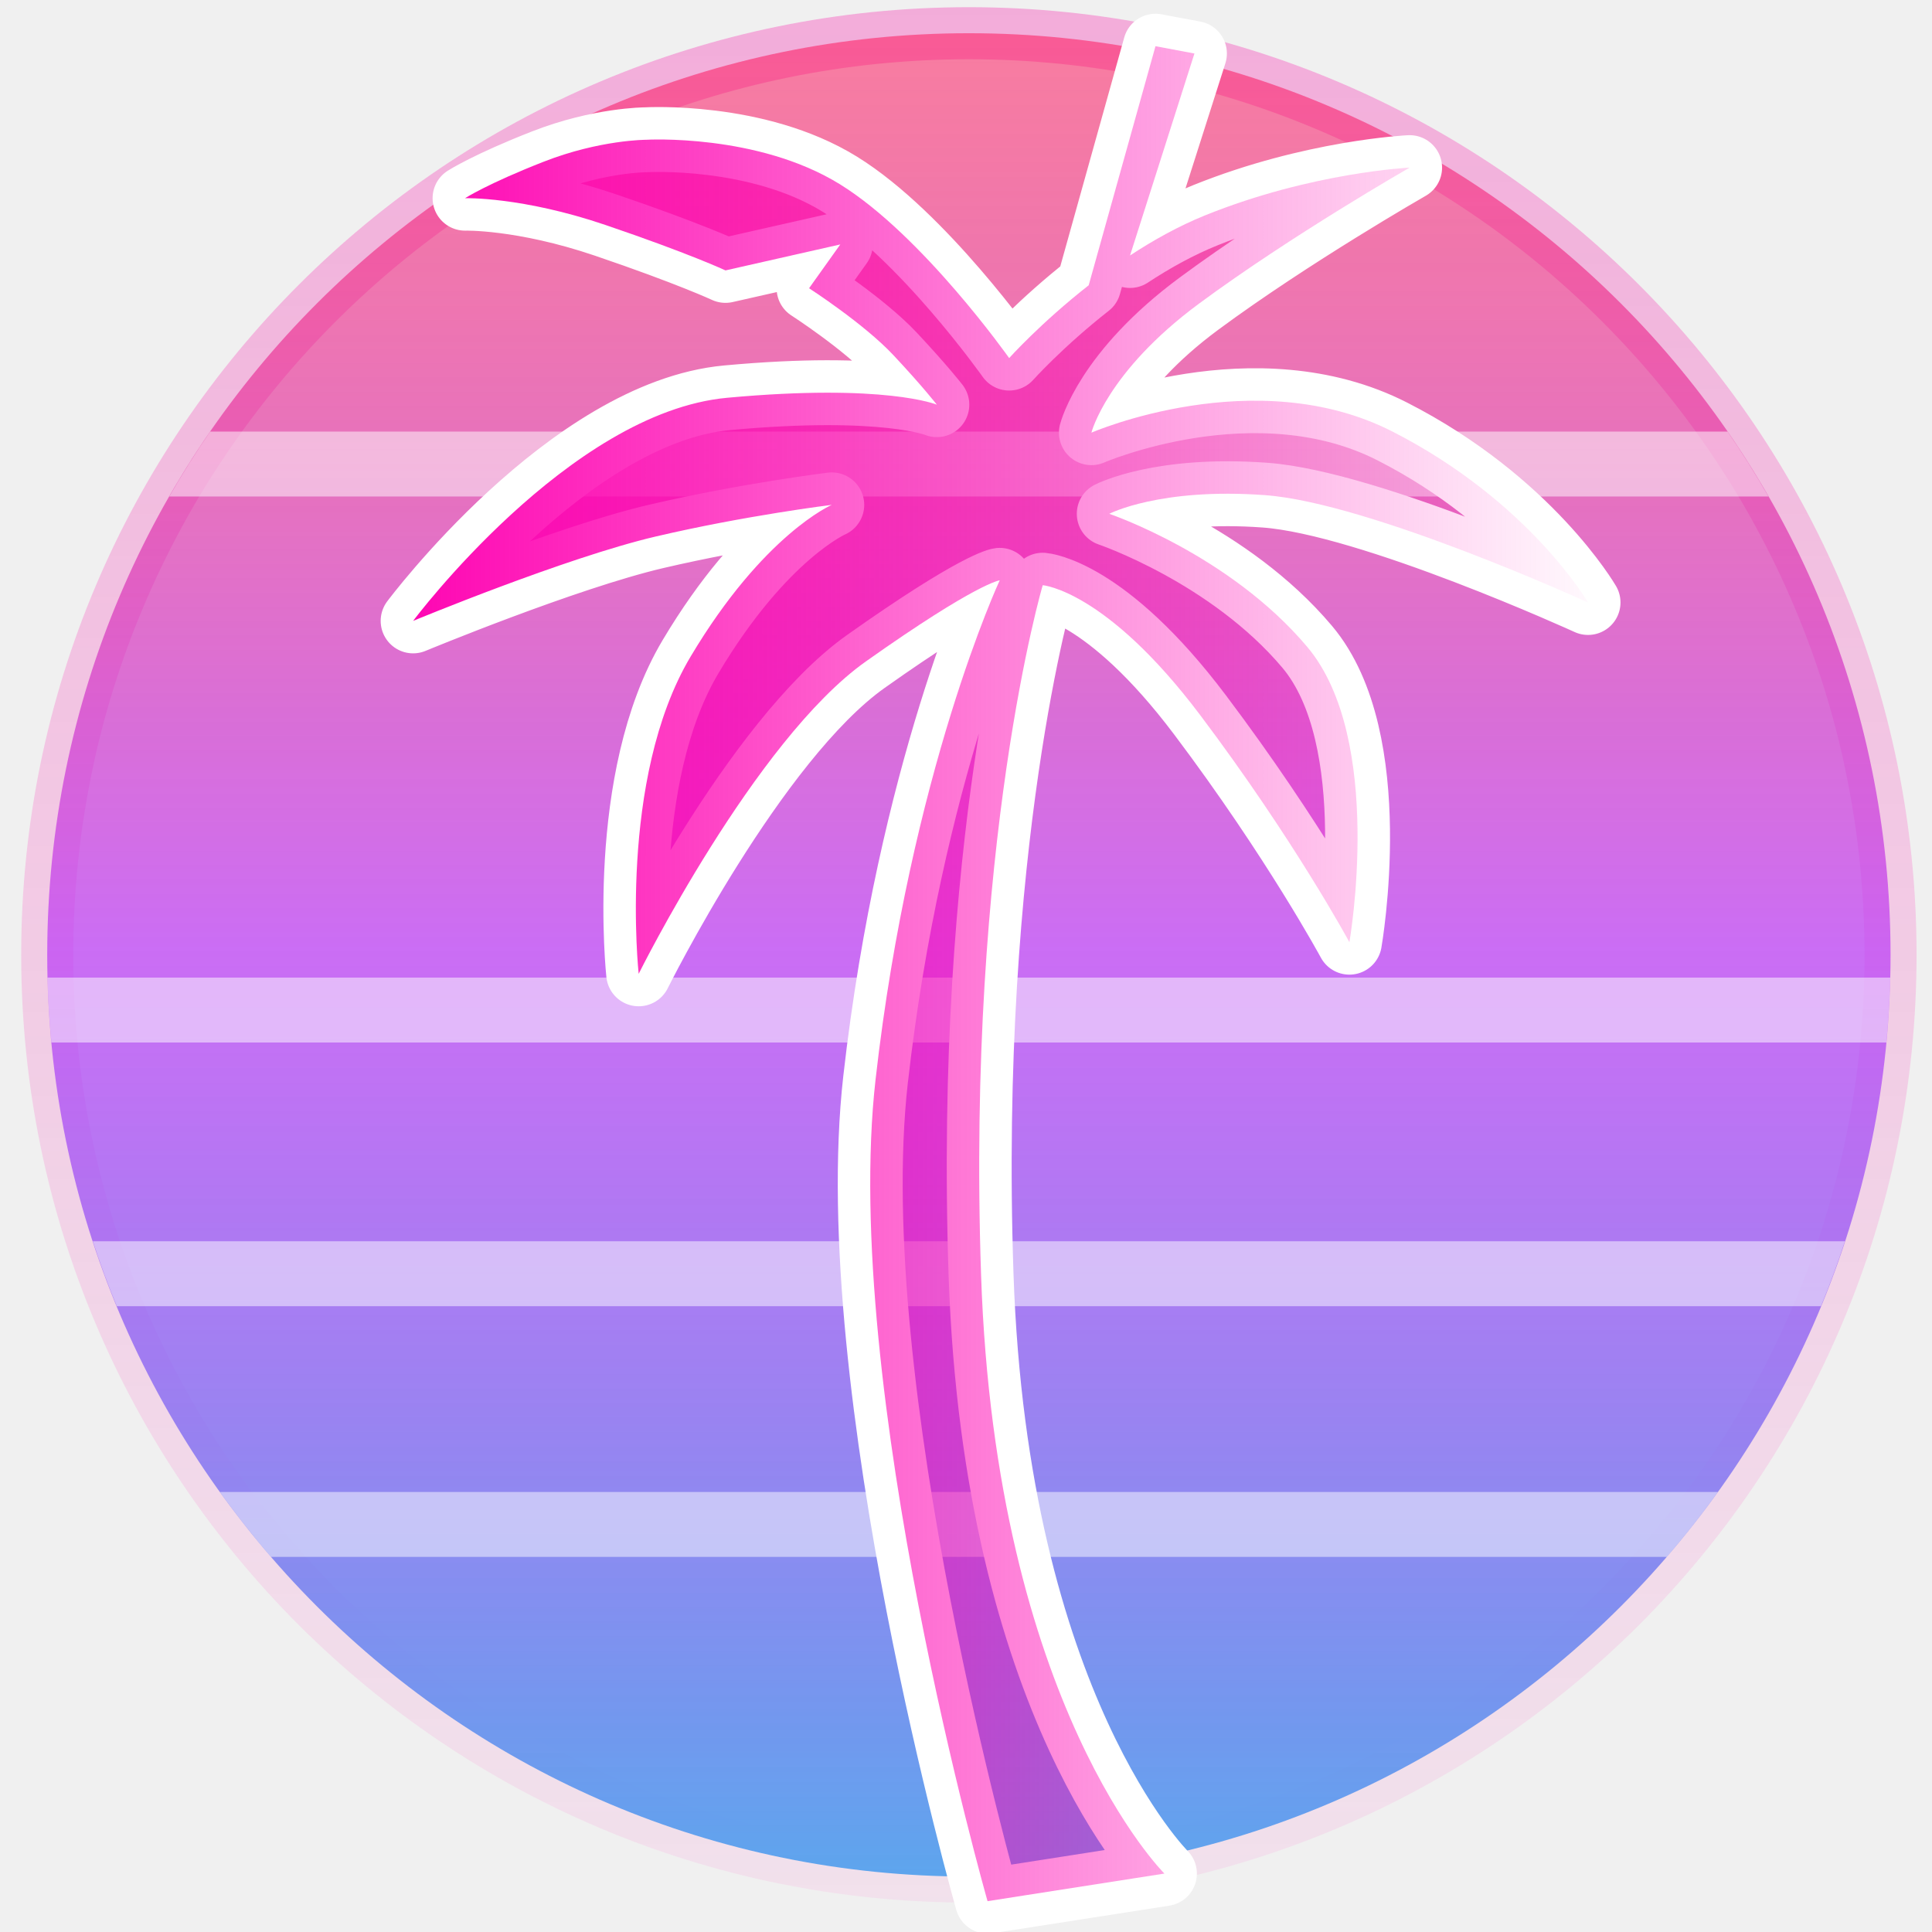
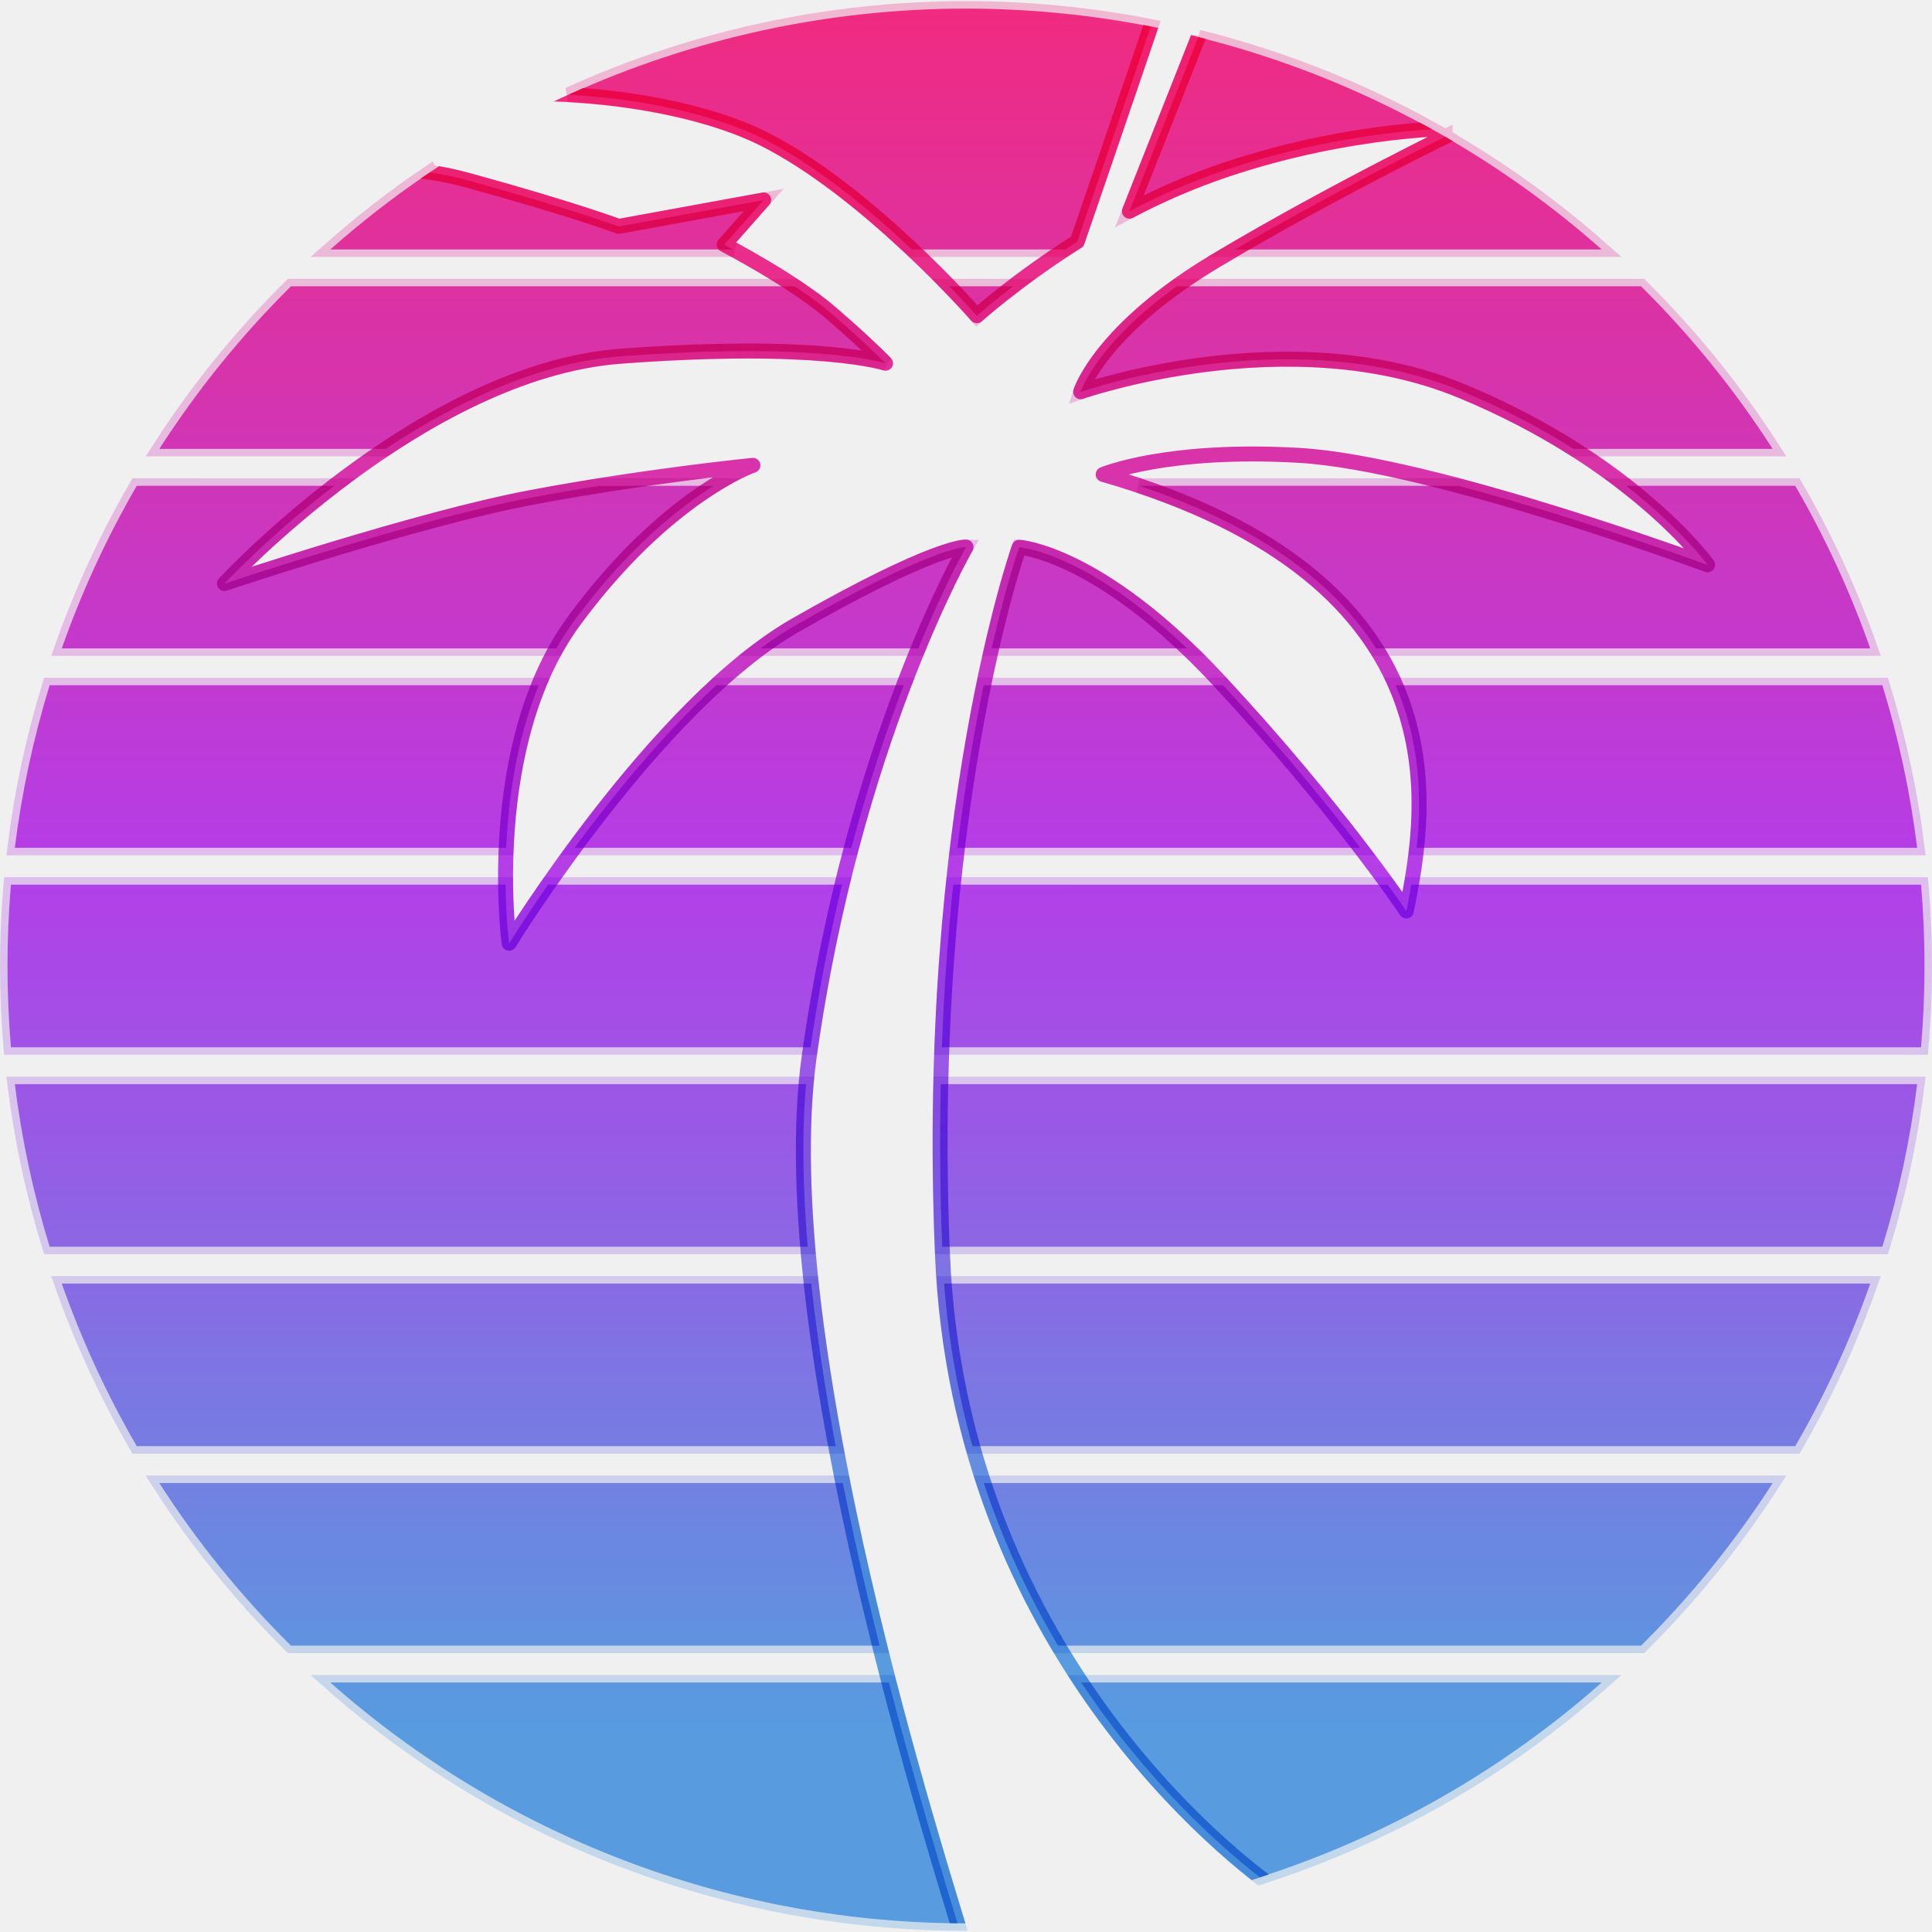
<svg xmlns="http://www.w3.org/2000/svg" xmlns:xlink="http://www.w3.org/1999/xlink" width="512" height="512" fill="none" viewBox="0 0 512 512" version="1.1" id="svg7">
  <defs id="defs7">
-     <linearGradient id="linearGradient24">
-       <stop style="stop-color:#f71baa;stop-opacity:0.566;" offset="0" id="stop24" />
-       <stop style="stop-color:#fa87d4;stop-opacity:0.25;" offset="1" id="stop25" />
+     <linearGradient id="linearGradient1">
+       <stop style="stop-color:#ff2e88;stop-opacity:0.5;" offset="0" id="stop3" />
+       <stop style="stop-color:#bf42f6;stop-opacity:0.5;" offset="0.446" id="stop4" />
+       <stop style="stop-color:#5da5ed;stop-opacity:0.5;" offset="0.901" id="stop2" />
+     </linearGradient>
+     <linearGradient id="linearGradient138">
+       <stop style="stop-color:#ff2e88;stop-opacity:1;" offset="0" id="stop152" />
+       <stop style="stop-color:#bf42f6;stop-opacity:1;" offset="0.45" id="stop137" />
+       <stop style="stop-color:#5da5ed;stop-opacity:1;" offset="0.898" id="stop138" />
+     </linearGradient>
+     <linearGradient id="swatch37">
+       <stop style="stop-color:#ffffff;stop-opacity:1;" offset="0" id="stop37" />
+     </linearGradient>
+     <linearGradient id="swatch28">
+       <stop style="stop-color:#252525;stop-opacity:1;" offset="0" id="stop28" />
+     </linearGradient>
+     <linearGradient id="swatch27">
+       <stop style="stop-color:#000000;stop-opacity:1;" offset="0" id="stop27" />
+     </linearGradient>
+     <linearGradient id="swatch15">
+       <stop style="stop-color:#ffffff;stop-opacity:1;" offset="0" id="stop16" />
+     </linearGradient>
+     <linearGradient id="linearGradient14">
+       <stop style="stop-color:#ffffff;stop-opacity:1;" offset="0" id="stop14" />
+       <stop style="stop-color:#ffffff;stop-opacity:0;" offset="1" id="stop15" />
+     </linearGradient>
+     <linearGradient id="swatch9">
+       <stop style="stop-color:#ffffff;stop-opacity:1;" offset="0" id="stop10" />
+     </linearGradient>
+     <linearGradient id="swatch8">
+       <stop style="stop-color:#ffffff;stop-opacity:1;" offset="0" id="stop9" />
    </linearGradient>
    <rect x="22.627" y="402.768" width="521.34" height="248.949" id="rect24" />
-     <linearGradient id="linearGradient1">
-       <stop style="stop-color:#fe00b1;stop-opacity:1;" offset="0" id="stop1" />
-       <stop style="stop-color:#fe00b1;stop-opacity:0;" offset="1" id="stop2" />
+     <linearGradient id="linearGradient11">
+       <stop style="stop-color:#ff2e88;stop-opacity:1;" offset="0" id="stop11" />
+       <stop style="stop-color:#bf42f6;stop-opacity:1;" offset="0.45" id="stop154" />
+       <stop style="stop-color:#5da5ed;stop-opacity:1;" offset="0.898" id="stop12" />
    </linearGradient>
-     <linearGradient id="linearGradient11">
-       <stop style="stop-color:#ff0950;stop-opacity:0.5;" offset="0" id="stop11" />
-       <stop style="stop-color:#bf42f6;stop-opacity:0.75;" offset="0.496" id="stop20" />
-       <stop style="stop-color:#5da5ed;stop-opacity:1;" offset="1" id="stop12" />
-     </linearGradient>
-     <linearGradient xlink:href="#linearGradient11" id="linearGradient12" x1="270.4" y1="40" x2="270.4" y2="494.4" gradientUnits="userSpaceOnUse" spreadMethod="reflect" gradientTransform="matrix(1.075046,0,0,1.075046,-33.92838,-34.19873)" />
-     <linearGradient xlink:href="#linearGradient1" id="linearGradient2" x1="125.402" y1="271.834" x2="431.024" y2="271.834" gradientUnits="userSpaceOnUse" gradientTransform="matrix(1.075046,0,0,1.075046,-33.92838,-34.19873)" />
-     <linearGradient xlink:href="#linearGradient24" id="linearGradient25" x1="270.4" y1="33.584" x2="270.4" y2="500.816" gradientUnits="userSpaceOnUse" gradientTransform="matrix(1.075046,0,0,1.075046,-33.92838,-34.19873)" />
+     <linearGradient xlink:href="#linearGradient138" id="linearGradient6" gradientUnits="userSpaceOnUse" gradientTransform="matrix(1.118028,0,0,1.116699,-46.31472,-42.38867)" x1="270.4" y1="40" x2="270.4" y2="494.4" spreadMethod="pad" />
+     <clipPath clipPathUnits="userSpaceOnUse" id="clipPath18">
+       <circle style="opacity:1;mix-blend-mode:normal;fill:none;fill-opacity:1;fill-rule:nonzero;stroke:none;stroke-width:10.838;stroke-opacity:0.566;paint-order:stroke fill markers" id="circle18" cx="-246.832" cy="246.834" r="191.9" />
+     </clipPath>
+     <clipPath clipPathUnits="userSpaceOnUse" id="clipPath22">
+       <circle style="opacity:1;mix-blend-mode:normal;fill:none;fill-opacity:1;fill-rule:nonzero;stroke:none;stroke-width:10.838;stroke-opacity:0.566;paint-order:stroke fill markers" id="circle22" cx="256" cy="256" r="191.9" />
+     </clipPath>
+     <linearGradient xlink:href="#linearGradient11" id="linearGradient27" gradientUnits="userSpaceOnUse" gradientTransform="translate(-6.9401139e-5,-2.867863)" x1="256" y1="102.947" x2="256" y2="409.053" />
+     <clipPath clipPathUnits="userSpaceOnUse" id="clipPath128">
+       <circle style="fill:none;fill-opacity:1;stroke:#03ffff;stroke-width:0;stroke-dasharray:none;stroke-opacity:1" id="circle128" cx="256" cy="256" r="192" />
+     </clipPath>
+     <linearGradient xlink:href="#linearGradient1" id="linearGradient2" x1="256" y1="64" x2="256" y2="448" gradientUnits="userSpaceOnUse" gradientTransform="matrix(1.322997,0,0,1.3214,-82.68734,-82.29033)" />
  </defs>
-   <circle style="fill:url(#linearGradient12);fill-opacity:1;stroke:url(#linearGradient25);stroke-width:13.795;stroke-opacity:0.566;paint-order:stroke fill markers" id="path8" cx="256.764" cy="253.054" r="244.25" />
-   <path id="rect1-3" style="fill:#ffffff;fill-opacity:0.5;stroke:none;stroke-width:17.201;stroke-dasharray:none;stroke-opacity:1;paint-order:stroke fill markers" d="M 55.701,114.372 A 244.25,244.25 0 0 0 44.865,131.573 h 423.797 a 244.25,244.25 0 0 0 -10.837,-17.201 z" />
-   <path style="fill:#ff2bd5;fill-opacity:1;stroke-width:14.378;stroke-opacity:0.416;paint-order:stroke fill markers" d="M 219.665,499.138 209.327,443.189" id="path9" />
-   <path id="rect1-2" style="fill:#ffffff;fill-opacity:0.5;stroke:none;stroke-width:17.201;stroke-dasharray:none;stroke-opacity:1;paint-order:stroke fill markers" d="m 58.272,395.389 a 244.25,244.25 0 0 0 13.541,17.201 H 441.714 a 244.25,244.25 0 0 0 13.541,-17.201 z" />
-   <path id="rect1-2-5" style="fill:#ffffff;fill-opacity:0.5;stroke:none;stroke-width:17.201;stroke-dasharray:none;stroke-opacity:1;paint-order:stroke fill markers" d="m 24.605,328.953 a 244.25,244.25 0 0 0 6.347,17.201 H 482.575 a 244.25,244.25 0 0 0 6.347,-17.201 z" />
-   <path id="rect1" style="fill:#ffffff;fill-opacity:0.5;stroke:none;stroke-width:17.201;stroke-dasharray:none;stroke-opacity:1;paint-order:stroke fill markers" d="m 12.586,259.075 a 244.25,244.25 0 0 0 1.033,17.201 H 499.908 a 244.25,244.25 0 0 0 1.033,-17.201 z" />
-   <path id="path15" style="fill:url(#linearGradient2);fill-opacity:1;stroke:#ffffff;stroke-width:17.201;stroke-linejoin:round;stroke-dasharray:none;stroke-dashoffset:0;stroke-opacity:1;paint-order:stroke fill markers" d="m 306.217,12.242 c 0,0 -11.75,42.031 -17.703,63.363 -12.713,9.964 -21.075,19.29 -21.075,19.29 0,0 -22.957,-32.534 -44.85,-46.065 C 200.697,35.299 171.191,37.042 171.191,37.042 c 0,0 -12.257,4.2e-4 -27.092,5.806 -14.836,5.805 -20.856,9.675 -20.856,9.675 0,0 15.052,-0.43 37.198,7.095 22.146,7.525 31.821,12.042 31.821,12.042 l 30.423,-6.881 -8.277,11.611 c 0,0 14.514,9.353 22.362,17.738 7.848,8.385 11.502,13.115 11.502,13.115 0,0 -13.652,-5.697 -55.579,-1.827 -41.927,3.87 -83.209,59.128 -83.209,59.128 0,0 40.42,-16.772 64.286,-22.362 23.866,-5.59 46.657,-8.386 46.657,-8.386 0,0 -18.06,7.741 -37.41,40.207 -19.351,32.466 -13.761,84.07 -13.761,84.07 0,0 30.746,-61.923 60.203,-82.779 29.456,-20.856 35.477,-21.501 35.477,-21.501 0,0 -23.651,50.742 -32.896,132.231 -9.245,81.488 29.671,217.804 29.671,217.804 l 46.872,-7.311 c 0,0 -44.721,-44.291 -48.591,-158.676 -3.87,-114.385 16.34,-182.758 16.34,-182.758 0,0 16.772,1.29 41.713,34.401 24.941,33.111 39.56,60.203 39.56,60.203 0,0 9.462,-53.753 -11.179,-78.264 -20.641,-24.511 -52.463,-35.26 -52.463,-35.26 0,0 13.438,-6.987 41.282,-4.945 27.844,2.043 85.601,28.445 85.601,28.445 0,0 -15.507,-26.759 -51.844,-45.307 -36.336,-18.548 -79.77,0.307 -79.77,0.307 0,0 4.055,-16.118 28.533,-34.21 24.478,-18.092 55.797,-36.031 55.797,-36.031 0,0 -25.846,1.217 -54.124,12.619 -7.036,2.837 -13.79,6.605 -19.966,10.666 l 17.066,-53.528 z" />
+   <path id="path8-7" style="display:inline;mix-blend-mode:multiply;fill:url(#linearGradient6);fill-opacity:1;fill-rule:nonzero;stroke:url(#linearGradient2);stroke-width:3.967;stroke-dasharray:none;stroke-opacity:0.566;paint-order:stroke fill markers" d="M 256,2.279 A 254.016,253.714 0 0 0 150.685,25.115 c 19.544,1.071 38.747,5.25 51.568,11.648 14.144,7.057 28.638,19.186 39.421,29.348 h 40.61 c 1.038,-0.681 2.103,-1.369 3.194,-2.06 5.456,-15.785 14.792,-43.183 19.496,-57.01 A 254.016,253.714 0 0 0 256,2.279 Z m 61.571,7.567 -18.261,46.154 c 7.797,-4.139 16.357,-7.874 25.207,-10.871 23.123,-7.828 43.969,-10.171 54.941,-10.868 A 254.016,253.714 0 0 0 317.571,9.847 Z m 65.393,26.4 c -9.683,4.807 -33.055,16.642 -55.682,29.864 H 424.468 A 254.016,253.714 0 0 0 382.964,36.247 Z M 113.907,45.69 A 254.016,253.714 0 0 0 87.532,66.11 H 194.274 c -1.474,-0.802 -2.351,-1.259 -2.351,-1.259 l 10.45,-11.833 -38.406,7.012 c 0,1e-5 -12.215,-4.603 -40.173,-12.272 -3.453,-0.947 -6.753,-1.618 -9.886,-2.067 z m -36.804,30.186 a 254.016,253.714 0 0 0 -34.884,43.091 h 59.977 c 18.115,-12.041 40.143,-22.882 62.313,-24.534 52.93,-3.944 70.165,1.863 70.165,1.863 0,0 -4.612,-4.821 -14.519,-13.367 -2.724,-2.349 -6.084,-4.774 -9.525,-7.054 z m 174.473,0 c 4.573,4.719 7.297,7.836 7.297,7.836 0,0 3.535,-3.185 9.625,-7.836 z m 60.276,0 c -21.566,15.453 -25.47,27.98 -25.47,27.98 0,0 54.833,-19.216 100.705,-0.312 11.64,4.797 21.585,10.132 29.948,15.424 h 52.744 A 254.016,253.714 0 0 0 434.897,75.877 Z M 36.251,128.734 A 254.016,253.714 0 0 0 16.372,171.825 H 147.455 c 1.457,-2.582 3.065,-5.086 4.84,-7.49 14.237,-19.283 27.921,-30.009 36.86,-35.601 h -30.253 c -5.873,0.935 -12.049,1.991 -18.282,3.169 -30.129,5.697 -81.158,22.789 -81.158,22.789 0,0 11.471,-12.392 29.114,-25.959 z m 265.63,0 c 33.487,11.243 52.428,26.784 62.775,43.091 h 130.972 a 254.016,253.714 0 0 0 -19.879,-43.091 h -44.811 c 14.852,11.586 21.599,20.985 21.599,20.985 0,0 -33.523,-12.371 -66.065,-20.985 z m -45.966,16.27 c -1.004,0.011 -10.127,0.72 -44.99,20.647 -3.121,1.784 -6.254,3.862 -9.375,6.174 h 41.819 c 7.172,-17.348 12.641,-26.821 12.641,-26.821 0,0 -0.029,-7.1e-4 -0.096,0 z m 14.181,0.046 c 0,0 -3.312,9.328 -7.305,26.774 h 51.786 C 287.658,146.142 270.096,145.05 270.096,145.05 Z M 13.152,181.591 A 254.016,253.714 0 0 0 3.928,224.682 H 134.145 c 0.562,-12.724 2.678,-28.502 8.615,-43.091 z m 176.662,0 c -14.271,13.106 -27.607,29.588 -37.561,43.091 h 73.372 c 4.47,-16.791 9.351,-31.264 13.866,-43.091 z m 70.858,0 c -2.414,11.764 -4.903,26.207 -6.948,43.091 H 360.483 c -8.321,-10.889 -20.67,-26.17 -36.351,-43.091 z m 109.173,0 c 6.636,15.241 6.924,30.537 5.579,43.091 h 132.649 a 254.016,253.714 0 0 0 -9.225,-43.091 z M 2.902,234.448 A 254.016,253.714 0 0 0 1.984,255.993 254.016,253.714 0 0 0 2.902,277.539 h 211.899 c 2.258,-15.526 5.143,-29.934 8.338,-43.091 h -77.886 c -6.464,9.276 -10.331,15.565 -10.331,15.565 0,0 -0.826,-6.149 -0.935,-15.565 z m 249.721,0 c -1.369,13.097 -2.446,27.492 -3.021,43.091 h 259.496 a 254.016,253.714 0 0 0 0.917,-21.545 254.016,253.714 0 0 0 -0.917,-21.545 H 374.026 c -0.445,2.547 -0.909,4.898 -1.328,7.018 0,0 -1.697,-2.538 -4.941,-7.018 z M 3.928,287.305 a 254.016,253.714 0 0 0 9.225,43.091 H 214.044 c -1.292,-15.407 -1.575,-30.044 -0.419,-43.091 z m 245.385,0 c -0.304,13.543 -0.22,27.926 0.37,43.091 h 249.165 a 254.016,253.714 0 0 0 9.225,-43.091 z M 16.37,340.162 a 254.016,253.714 0 0 0 19.879,43.091 H 221.468 c -2.698,-14.452 -4.961,-29.013 -6.483,-43.091 z m 233.842,0 c 1.159,15.478 3.813,29.84 7.517,43.091 h 218.023 a 254.016,253.714 0 0 0 19.879,-43.091 z M 42.217,393.019 a 254.016,253.714 0 0 0 34.884,43.091 H 233.096 c -3.409,-13.673 -6.768,-28.253 -9.739,-43.091 z m 218.491,0 c 5.35,16.159 12.22,30.52 19.687,43.091 h 154.504 a 254.016,253.714 0 0 0 34.884,-43.091 z M 87.53,445.876 a 254.016,253.714 0 0 0 166.23,63.821 c -3.678,-12.082 -10.855,-35.498 -18.181,-63.821 z m 199.01,0 c 17.589,26.438 36.993,43.606 47.336,51.613 a 254.016,253.714 0 0 0 90.594,-51.613 z" />
+   <path id="path27" style="display:inline;mix-blend-mode:multiply;fill:none;fill-opacity:1;fill-rule:evenodd;stroke:url(#linearGradient27);stroke-width:3;stroke-linejoin:round;stroke-dasharray:none;stroke-dashoffset:0;stroke-opacity:1;paint-order:stroke fill markers" d="m 318.98,441.738 c -9.875,-6.74 -64.391,-49.027 -67.69,-127.82 -3.693,-88.219 15.365,-141.91 15.365,-141.91 0,0 16.004,0.995 39.803,26.532 23.799,25.538 37.75,46.431 37.75,46.431 3.913,-19.8 12.846,-66.324 -60.729,-87.555 0,0 12.823,-5.389 39.392,-3.814 26.569,1.576 81.682,21.938 81.682,21.938 0,0 -14.798,-20.638 -49.471,-34.943 -34.673,-14.305 -76.118,0.236 -76.118,0.236 0,0 3.87,-12.431 27.227,-26.385 23.357,-13.954 49.274,-26.502 49.274,-26.502 0,0 -21.979,-0.265 -47.677,8.445 -6.689,2.268 -13.159,5.094 -19.052,8.227 l 16.058,-40.634 -4.462,-1.891 -5.13,-0.96 c 0,0 -11.241,33.124 -16.921,49.577 -12.131,7.685 -20.11,14.877 -20.11,14.877 0,0 -21.906,-25.092 -42.797,-35.528 -26.034,-13.005 -86.882,-13.904 -94.004,10.401 0,0 13.568,-7.885 34.7,-2.081 21.132,5.804 30.364,9.287 30.364,9.287 l 29.03,-5.307 -7.898,8.955 c 0,0 13.85,7.213 21.338,13.681 7.489,6.467 10.976,10.115 10.976,10.115 0,0 -13.027,-4.394 -53.035,-1.409 -40.008,2.985 -79.4,45.602 -79.4,45.602 0,0 38.57,-12.935 61.344,-17.247 22.774,-4.311 44.522,-6.468 44.522,-6.468 0,0 -17.233,5.97 -35.698,31.009 -18.465,25.04 -13.131,64.839 -13.131,64.839 0,0 29.339,-47.758 57.447,-63.842 28.108,-16.085 34.08,-15.624 34.08,-15.624 0,0 -22.568,39.135 -31.39,101.983 -8.03,57.204 26.777,163.754 31.157,178.897" clip-path="url(#clipPath128)" transform="matrix(1.322997,0,0,1.3214,-82.68728,-82.27845)" />
</svg>
